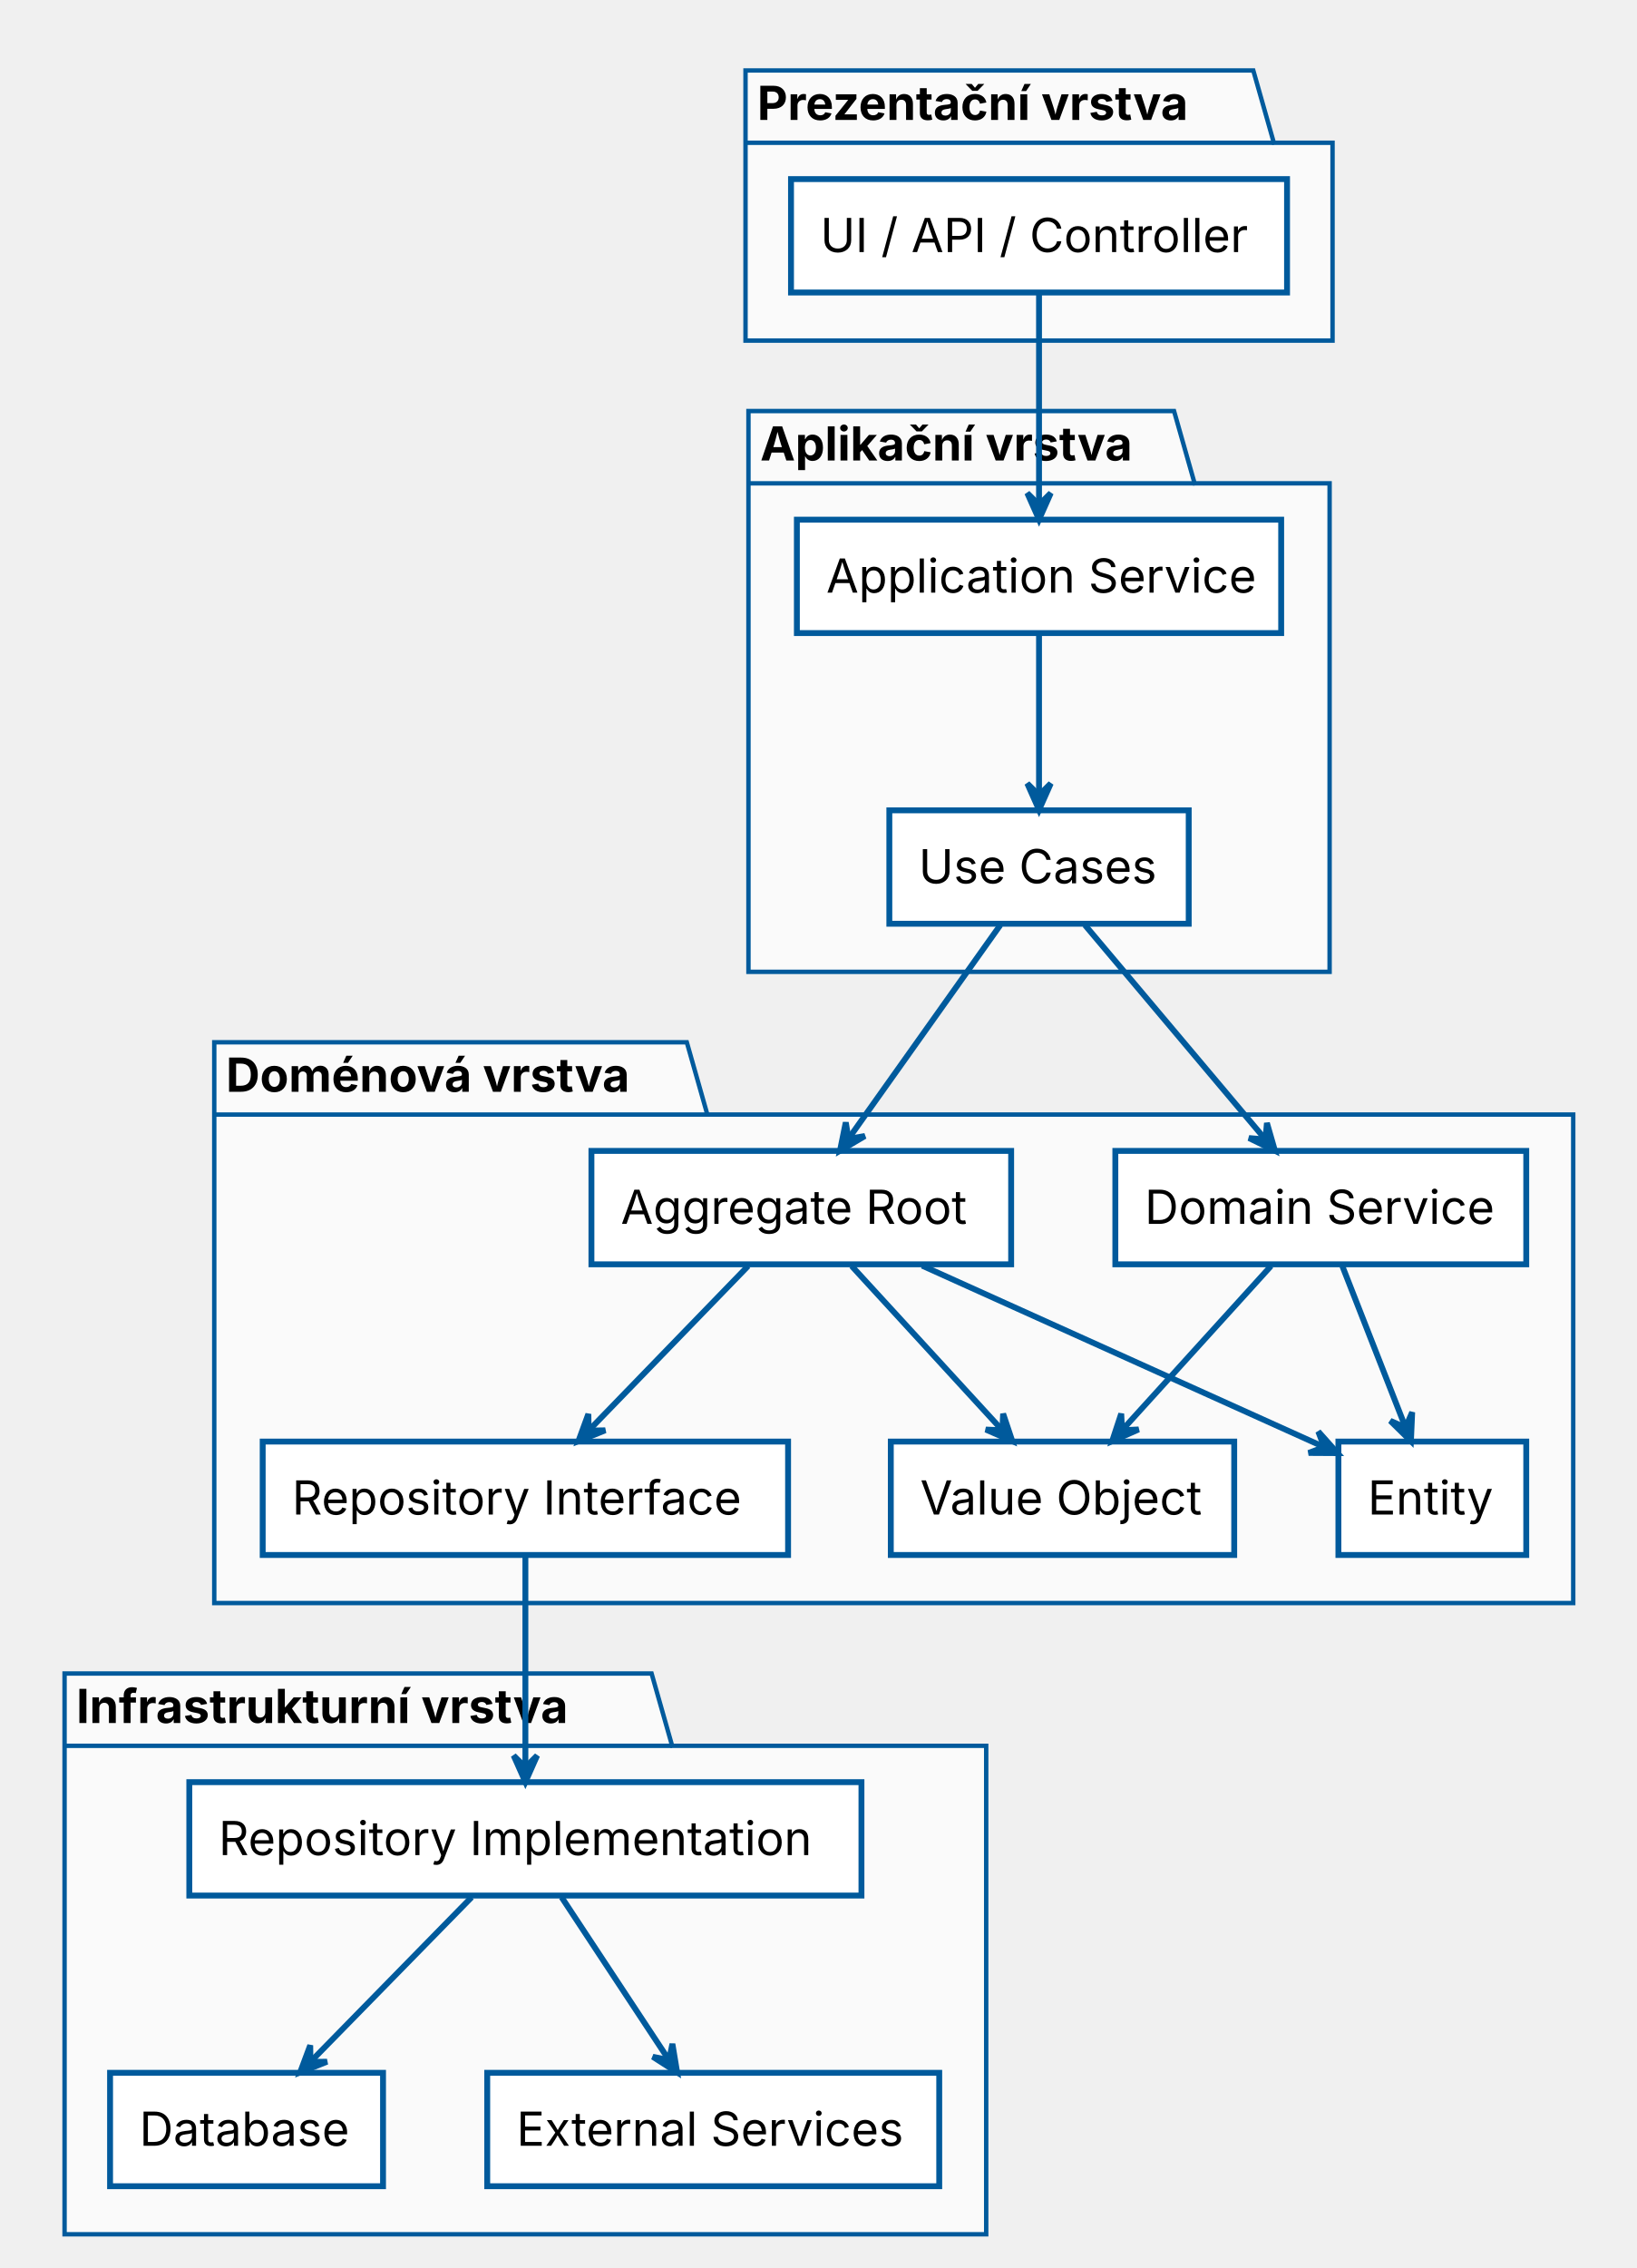
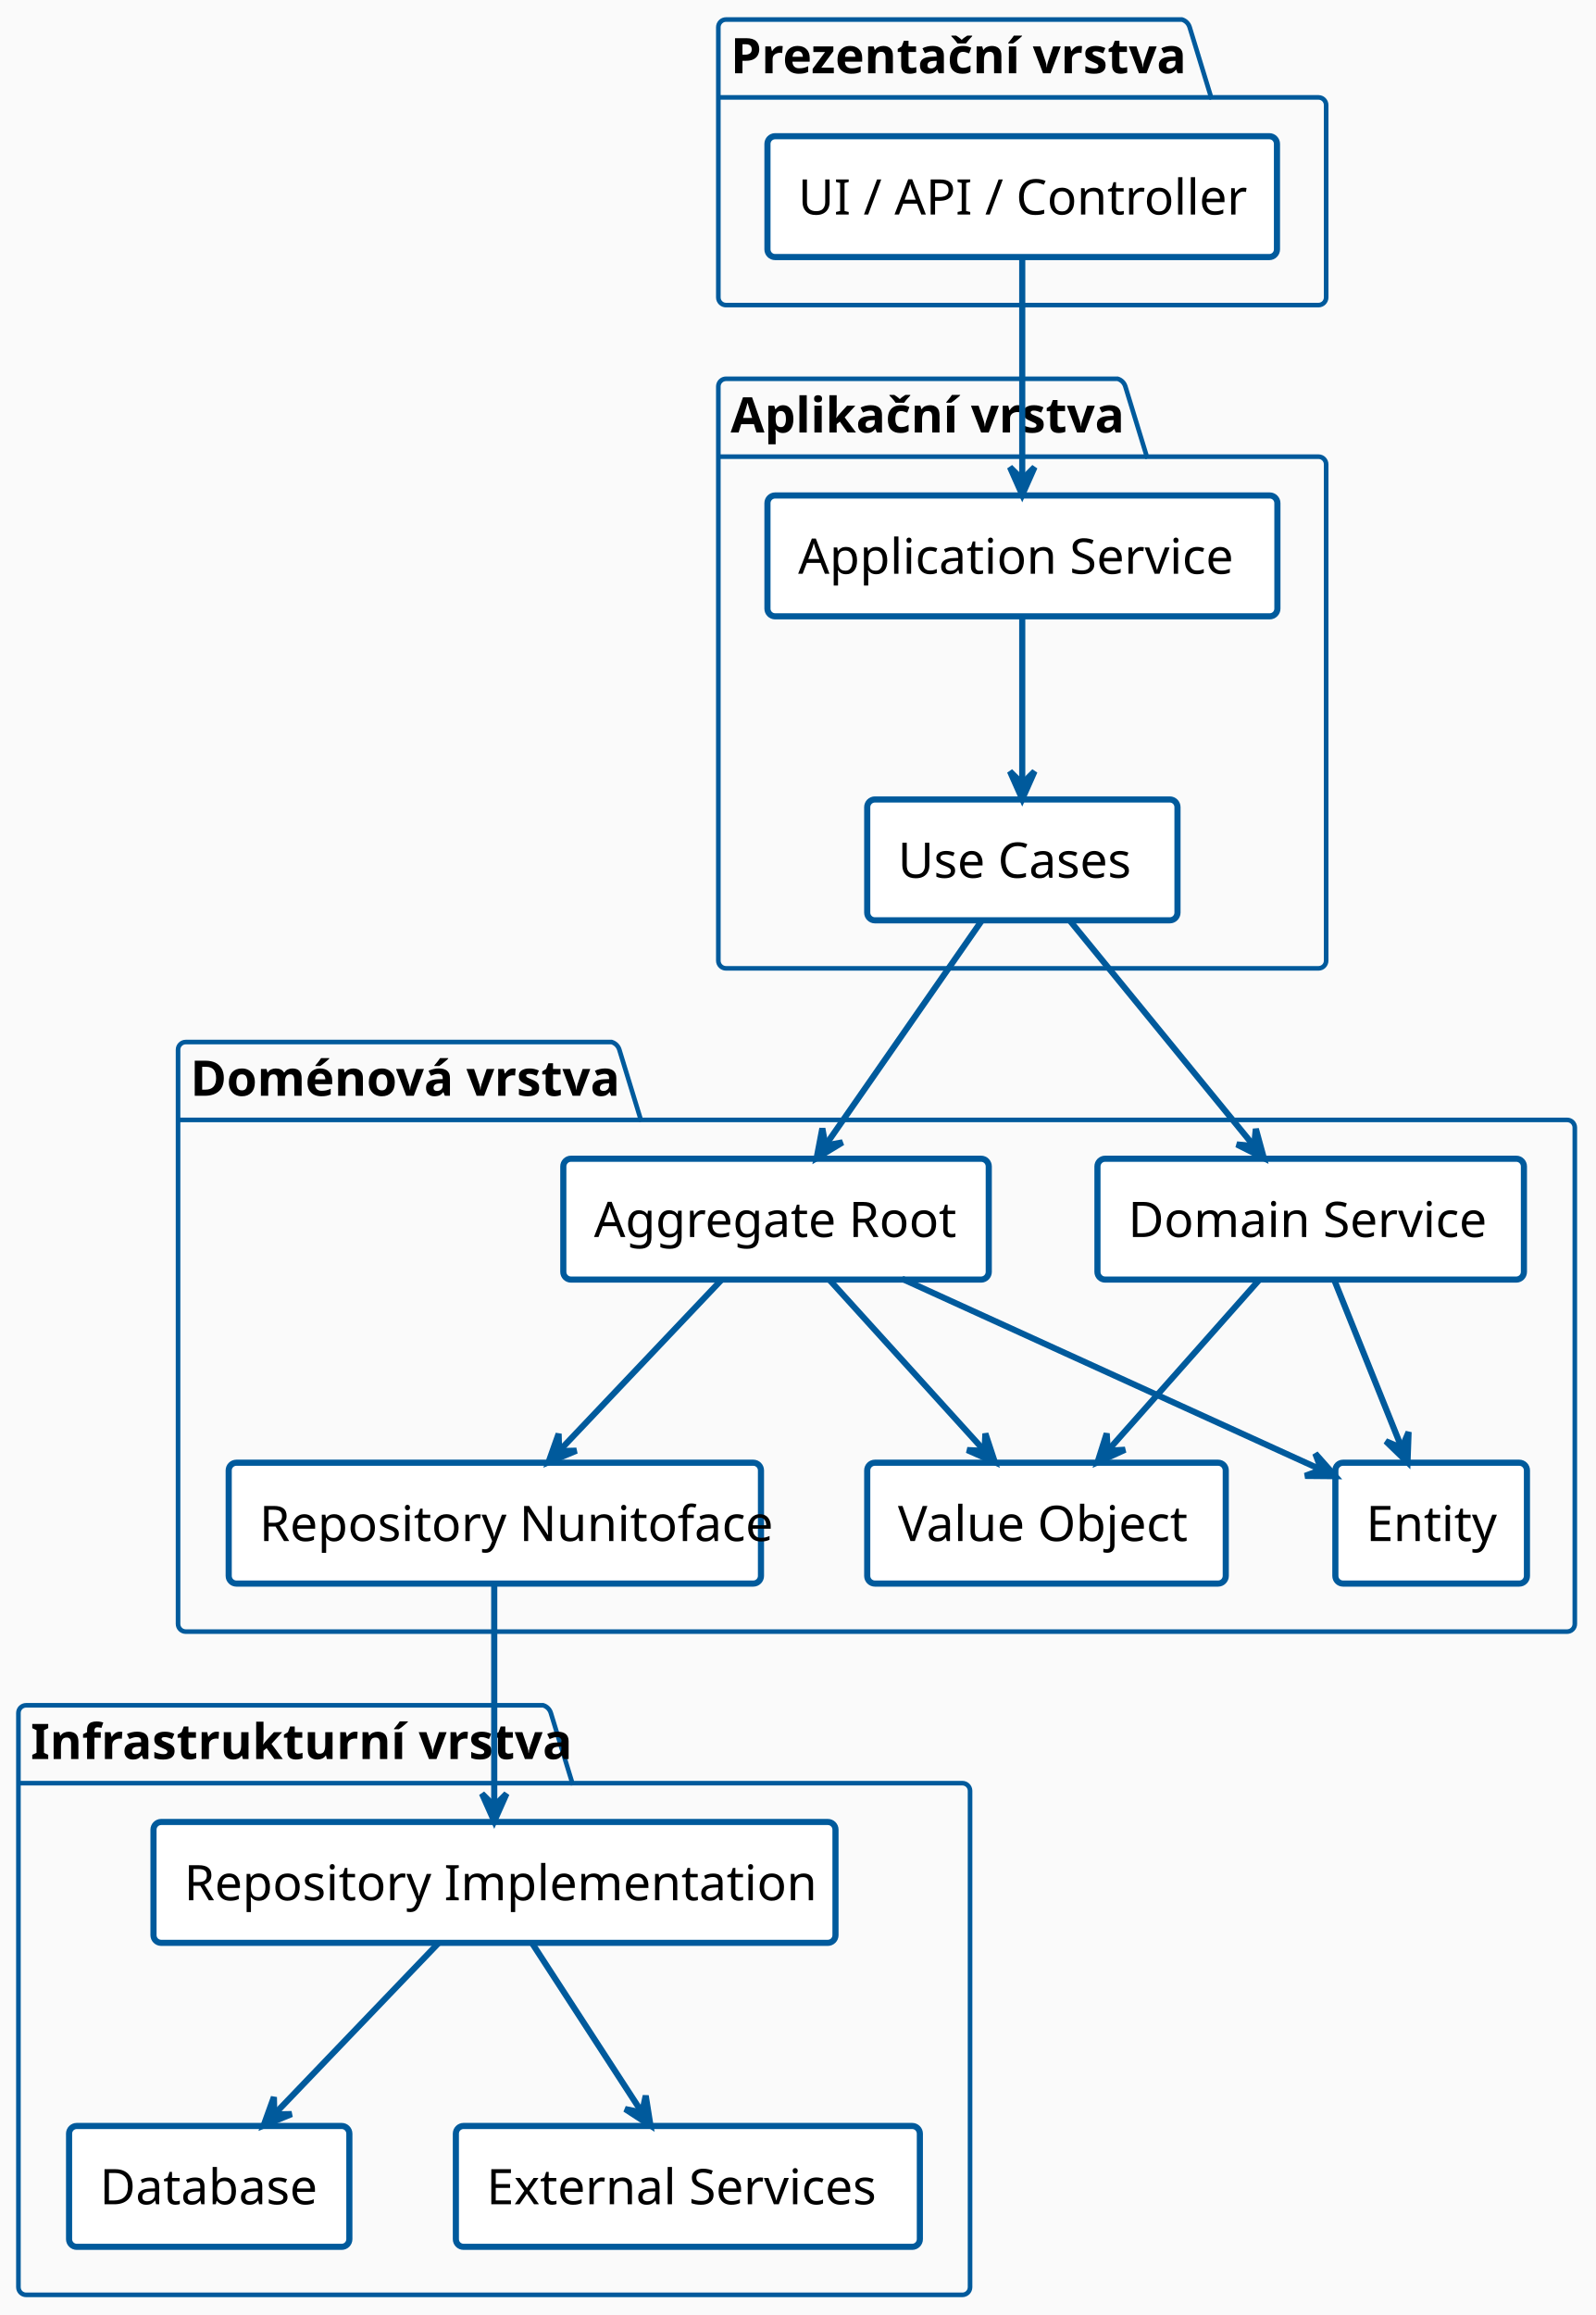
- <svg xmlns="http://www.w3.org/2000/svg" contentScriptType="application/ecmascript" contentStyleType="text/css" height="1207.812px" preserveAspectRatio="none" style="width:871px;height:1207px;background:#FAFAFA;" version="1.1" viewBox="0 0 871 1207" width="871.875px" zoomAndPan="magnify">
+ <svg xmlns="http://www.w3.org/2000/svg" contentStyleType="text/css" data-diagram-type="CLASS" height="1178.125px" preserveAspectRatio="none" style="width:812px;height:1178px;background:#FAFAFA;" version="1.1" viewBox="0 0 812 1178" width="812.5px" zoomAndPan="magnify">
  <defs />
  <g>
-     <polygon fill="#FAFAFA" points="396.875,37.5,667.188,37.5,678.125,75.977,709.375,75.977,709.375,181.25,396.875,181.25,396.875,37.5" style="stroke: #005A9C; stroke-width: 2.344;" />
-     <line style="stroke: #005A9C; stroke-width: 2.344;" x1="396.875" x2="678.125" y1="75.977" y2="75.977" />
-     <text fill="#000000" font-family="Inter" font-size="25" font-weight="bold" lengthAdjust="spacingAndGlyphs" textLength="260.938" x="403.125" y="63.831">Prezentační vrstva</text>
-     <polygon fill="#FAFAFA" points="398.438,218.75,625,218.75,635.938,257.227,707.812,257.227,707.812,517.188,398.438,517.188,398.438,218.75" style="stroke: #005A9C; stroke-width: 2.344;" />
-     <line style="stroke: #005A9C; stroke-width: 2.344;" x1="398.438" x2="635.938" y1="257.227" y2="257.227" />
-     <text fill="#000000" font-family="Inter" font-size="25" font-weight="bold" lengthAdjust="spacingAndGlyphs" textLength="217.188" x="404.688" y="245.081">Aplikační vrstva</text>
-     <polygon fill="#FAFAFA" points="114.062,554.688,365.625,554.688,376.562,593.164,837.5,593.164,837.5,853.125,114.062,853.125,114.062,554.688" style="stroke: #005A9C; stroke-width: 2.344;" />
-     <line style="stroke: #005A9C; stroke-width: 2.344;" x1="114.062" x2="376.562" y1="593.164" y2="593.164" />
-     <text fill="#000000" font-family="Inter" font-size="25" font-weight="bold" lengthAdjust="spacingAndGlyphs" textLength="242.188" x="120.312" y="581.018">Doménová vrstva</text>
-     <polygon fill="#FAFAFA" points="34.375,890.625,346.875,890.625,357.812,929.102,525,929.102,525,1189.062,34.375,1189.062,34.375,890.625" style="stroke: #005A9C; stroke-width: 2.344;" />
-     <line style="stroke: #005A9C; stroke-width: 2.344;" x1="34.375" x2="357.812" y1="929.102" y2="929.102" />
-     <text fill="#000000" font-family="Inter" font-size="25" font-weight="bold" lengthAdjust="spacingAndGlyphs" textLength="303.125" x="40.625" y="916.956">Infrastrukturní vrstva</text>
-     <rect fill="#FFFFFF" height="60.352" style="stroke: #005A9C; stroke-width: 3.125;" width="264.062" x="421.094" y="95.312" />
-     <text fill="#000000" font-family="Inter" font-size="25" lengthAdjust="spacingAndGlyphs" textLength="232.812" x="436.719" y="134.143">UI / API / Controller</text>
-     <rect fill="#FFFFFF" height="60.352" style="stroke: #005A9C; stroke-width: 3.125;" width="257.812" x="424.219" y="276.562" />
-     <text fill="#000000" font-family="Inter" font-size="25" lengthAdjust="spacingAndGlyphs" textLength="226.562" x="439.844" y="315.393">Application Service</text>
-     <rect fill="#FFFFFF" height="60.352" style="stroke: #005A9C; stroke-width: 3.125;" width="159.375" x="473.438" y="431.25" />
-     <text fill="#000000" font-family="Inter" font-size="25" lengthAdjust="spacingAndGlyphs" textLength="128.125" x="489.062" y="470.081">Use Cases</text>
-     <rect fill="#FFFFFF" height="60.352" style="stroke: #005A9C; stroke-width: 3.125;" width="218.75" x="593.75" y="612.5" />
-     <text fill="#000000" font-family="Inter" font-size="25" lengthAdjust="spacingAndGlyphs" textLength="187.5" x="609.375" y="651.331">Domain Service</text>
-     <rect fill="#FFFFFF" height="60.352" style="stroke: #005A9C; stroke-width: 3.125;" width="100" x="712.5" y="767.188" />
-     <text fill="#000000" font-family="Inter" font-size="25" lengthAdjust="spacingAndGlyphs" textLength="68.75" x="728.125" y="806.018">Entity</text>
-     <rect fill="#FFFFFF" height="60.352" style="stroke: #005A9C; stroke-width: 3.125;" width="182.812" x="474.219" y="767.188" />
-     <text fill="#000000" font-family="Inter" font-size="25" lengthAdjust="spacingAndGlyphs" textLength="151.562" x="489.844" y="806.018">Value Object</text>
-     <rect fill="#FFFFFF" height="60.352" style="stroke: #005A9C; stroke-width: 3.125;" width="223.438" x="314.844" y="612.5" />
-     <text fill="#000000" font-family="Inter" font-size="25" lengthAdjust="spacingAndGlyphs" textLength="192.188" x="330.469" y="651.331">Aggregate Root</text>
-     <rect fill="#FFFFFF" height="60.352" style="stroke: #005A9C; stroke-width: 3.125;" width="279.688" x="139.844" y="767.188" />
-     <text fill="#000000" font-family="Inter" font-size="25" lengthAdjust="spacingAndGlyphs" textLength="248.438" x="155.469" y="806.018">Repository Interface</text>
-     <rect fill="#FFFFFF" height="60.352" style="stroke: #005A9C; stroke-width: 3.125;" width="357.812" x="100.781" y="948.438" />
-     <text fill="#000000" font-family="Inter" font-size="25" lengthAdjust="spacingAndGlyphs" textLength="326.562" x="116.406" y="987.268">Repository Implementation</text>
-     <rect fill="#FFFFFF" height="60.352" style="stroke: #005A9C; stroke-width: 3.125;" width="145.312" x="58.594" y="1103.125" />
-     <text fill="#000000" font-family="Inter" font-size="25" lengthAdjust="spacingAndGlyphs" textLength="114.062" x="74.219" y="1141.956">Database</text>
-     <rect fill="#FFFFFF" height="60.352" style="stroke: #005A9C; stroke-width: 3.125;" width="240.625" x="259.375" y="1103.125" />
-     <text fill="#000000" font-family="Inter" font-size="25" lengthAdjust="spacingAndGlyphs" textLength="209.375" x="275" y="1141.956">External Services</text>
-     <path d="M553.125,156.359 C553.125,186.891 553.125,235.062 553.125,268.344 " fill="none" id="UI-&gt;Application" style="stroke: #005A9C; stroke-width: 3.125;" />
-     <polygon fill="#005A9C" points="553.125,276.469,559.375,262.406,553.125,268.656,546.875,262.406,553.125,276.469" style="stroke: #005A9C; stroke-width: 3.125;" />
-     <path d="M553.125,337.812 C553.125,362.141 553.125,396.906 553.125,423.172 " fill="none" id="Application-&gt;UseCase" style="stroke: #005A9C; stroke-width: 3.125;" />
-     <polygon fill="#005A9C" points="553.125,431.016,559.375,416.953,553.125,423.203,546.875,416.953,553.125,431.016" style="stroke: #005A9C; stroke-width: 3.125;" />
-     <path d="M577.562,492.297 C603.812,523.484 645.562,573.047 673.625,606.375 " fill="none" id="UseCase-&gt;DomainService" style="stroke: #005A9C; stroke-width: 3.125;" />
-     <polygon fill="#005A9C" points="678.703,612.406,674.448,597.617,673.68,606.423,664.874,605.655,678.703,612.406" style="stroke: #005A9C; stroke-width: 3.125;" />
-     <path d="M532.516,492.297 C510.438,523.344 475.422,572.641 451.75,605.953 " fill="none" id="UseCase-&gt;AR" style="stroke: #005A9C; stroke-width: 3.125;" />
-     <polygon fill="#005A9C" points="447.172,612.406,460.421,604.578,451.704,606.043,450.24,597.326,447.172,612.406" style="stroke: #005A9C; stroke-width: 3.125;" />
-     <path d="M714.578,673.75 C724.094,698.078 737.719,732.844 748.016,759.109 " fill="none" id="DomainService-&gt;Entity" style="stroke: #005A9C; stroke-width: 3.125;" />
-     <polygon fill="#005A9C" points="751.094,766.953,751.772,751.579,748.239,759.681,740.137,756.148,751.094,766.953" style="stroke: #005A9C; stroke-width: 3.125;" />
-     <path d="M676.609,673.75 C653.984,698.703 621.359,734.656 597.344,761.125 " fill="none" id="DomainService-&gt;VO" style="stroke: #005A9C; stroke-width: 3.125;" />
-     <polygon fill="#005A9C" points="592.062,766.953,606.141,760.738,597.312,761.167,596.883,752.339,592.062,766.953" style="stroke: #005A9C; stroke-width: 3.125;" />
-     <path d="M490.938,673.578 C552.562,701.375 644.719,742.953 704.219,769.797 " fill="none" id="AR-&gt;Entity" style="stroke: #005A9C; stroke-width: 3.125;" />
-     <polygon fill="#005A9C" points="712.031,773.328,701.786,761.846,704.911,770.114,696.643,773.239,712.031,773.328" style="stroke: #005A9C; stroke-width: 3.125;" />
-     <path d="M453.375,673.75 C476.266,698.703 509.25,734.656 533.547,761.125 " fill="none" id="AR-&gt;VO" style="stroke: #005A9C; stroke-width: 3.125;" />
-     <polygon fill="#005A9C" points="538.891,766.953,534.011,752.359,533.618,761.188,524.788,760.795,538.891,766.953" style="stroke: #005A9C; stroke-width: 3.125;" />
-     <path d="M398.25,673.75 C374.062,698.703 339.234,734.656 313.578,761.125 " fill="none" id="AR-&gt;Repository" style="stroke: #005A9C; stroke-width: 3.125;" />
-     <polygon fill="#005A9C" points="307.922,766.953,322.194,761.197,313.356,761.34,313.213,752.503,307.922,766.953" style="stroke: #005A9C; stroke-width: 3.125;" />
-     <path d="M279.688,828.234 C279.688,858.766 279.688,906.938 279.688,940.219 " fill="none" id="Repository-&gt;RepoImpl" style="stroke: #005A9C; stroke-width: 3.125;" />
-     <polygon fill="#005A9C" points="279.688,948.344,285.938,934.281,279.688,940.531,273.438,934.281,279.688,948.344" style="stroke: #005A9C; stroke-width: 3.125;" />
-     <path d="M251.062,1009.688 C226.625,1034.641 191.422,1070.594 165.5,1097.062 " fill="none" id="RepoImpl-&gt;DB" style="stroke: #005A9C; stroke-width: 3.125;" />
-     <polygon fill="#005A9C" points="159.781,1102.891,174.088,1097.222,165.249,1097.311,165.16,1088.473,159.781,1102.891" style="stroke: #005A9C; stroke-width: 3.125;" />
-     <path d="M298.969,1009.688 C315.156,1034.219 338.359,1069.391 355.734,1095.719 " fill="none" id="RepoImpl-&gt;External" style="stroke: #005A9C; stroke-width: 3.125;" />
-     <polygon fill="#005A9C" points="360.469,1102.891,357.953,1087.709,356.171,1096.366,347.514,1094.585,360.469,1102.891" style="stroke: #005A9C; stroke-width: 3.125;" />
+     <rect fill="#FAFAFA" height="1178.125" style="stroke:none;stroke-width:1.562;" width="812.5" x="0" y="0" />
+     <g class="cluster" data-entity="Prezentační vrstva" data-source-line="61" data-uid="ent0002" id="cluster_Prezentační vrstva">
+       <path d="M369.531,9.937 L601.611,9.937 A5.859,5.859 0 0 1 605.518,13.843 L616.455,49.56 L671.094,49.56 A3.906,3.906 0 0 1 675,53.467 L675,151.343 A3.906,3.906 0 0 1 671.094,155.249 L369.531,155.249 A3.906,3.906 0 0 1 365.625,151.343 L365.625,13.843 A3.906,3.906 0 0 1 369.531,9.937" fill="#FAFAFA" style="stroke:#005A9C;stroke-width:2.344;" />
+       <line style="stroke:#005A9C;stroke-width:2.344;" x1="365.625" x2="616.455" y1="49.56" y2="49.56" />
+       <text fill="#000000" font-family="Nunito" font-size="25" font-weight="bold" lengthAdjust="spacing" textLength="230.518" x="371.875" y="37.28">Prezentační vrstva</text>
+     </g>
+     <g class="cluster" data-entity="Aplikační vrstva" data-source-line="67" data-uid="ent0004" id="cluster_Aplikační vrstva">
+       <path d="M369.531,192.749 L568.884,192.749 A5.859,5.859 0 0 1 572.79,196.655 L583.728,232.373 L671.094,232.373 A3.906,3.906 0 0 1 675,236.279 L675,488.843 A3.906,3.906 0 0 1 671.094,492.749 L369.531,492.749 A3.906,3.906 0 0 1 365.625,488.843 L365.625,196.655 A3.906,3.906 0 0 1 369.531,192.749" fill="#FAFAFA" style="stroke:#005A9C;stroke-width:2.344;" />
+       <line style="stroke:#005A9C;stroke-width:2.344;" x1="365.625" x2="583.728" y1="232.373" y2="232.373" />
+       <text fill="#000000" font-family="Nunito" font-size="25" font-weight="bold" lengthAdjust="spacing" textLength="197.791" x="371.875" y="220.093">Aplikační vrstva</text>
+     </g>
+     <g class="cluster" data-entity="Doménová vrstva" data-source-line="76" data-uid="ent0007" id="cluster_Doménová vrstva">
+       <path d="M94.531,530.249 L311.34,530.249 A5.859,5.859 0 0 1 315.247,534.155 L326.184,569.873 L797.656,569.873 A3.906,3.906 0 0 1 801.562,573.779 L801.562,826.343 A3.906,3.906 0 0 1 797.656,830.249 L94.531,830.249 A3.906,3.906 0 0 1 90.625,826.343 L90.625,534.155 A3.906,3.906 0 0 1 94.531,530.249" fill="#FAFAFA" style="stroke:#005A9C;stroke-width:2.344;" />
+       <line style="stroke:#005A9C;stroke-width:2.344;" x1="90.625" x2="326.184" y1="569.873" y2="569.873" />
+       <text fill="#000000" font-family="Nunito" font-size="25" font-weight="bold" lengthAdjust="spacing" textLength="215.247" x="96.875" y="557.593">Doménová vrstva</text>
+     </g>
+     <g class="cluster" data-entity="Infrastrukturní vrstva" data-source-line="94" data-uid="ent0013" id="cluster_Infrastrukturní vrstva">
+       <path d="M13.281,867.749 L276.465,867.749 A5.859,5.859 0 0 1 280.371,871.655 L291.309,907.373 L489.844,907.373 A3.906,3.906 0 0 1 493.75,911.279 L493.75,1163.843 A3.906,3.906 0 0 1 489.844,1167.749 L13.281,1167.749 A3.906,3.906 0 0 1 9.375,1163.843 L9.375,871.655 A3.906,3.906 0 0 1 13.281,867.749" fill="#FAFAFA" style="stroke:#005A9C;stroke-width:2.344;" />
+       <line style="stroke:#005A9C;stroke-width:2.344;" x1="9.375" x2="291.309" y1="907.373" y2="907.373" />
+       <text fill="#000000" font-family="Nunito" font-size="25" font-weight="bold" lengthAdjust="spacing" textLength="261.621" x="15.625" y="895.093">Infrastrukturní vrstva</text>
+     </g>
+     <g class="entity" data-entity="UI" data-source-line="63" data-uid="ent0003" id="entity_UI">
+       <rect fill="#FFFFFF" height="61.499" rx="3.906" ry="3.906" style="stroke:#005A9C;stroke-width:3.125;" width="259.338" x="390.625" y="69.311" />
+       <text fill="#000000" font-family="Nunito" font-size="25" lengthAdjust="spacing" textLength="228.088" x="406.25" y="109.155">UI / API / Controller</text>
+     </g>
+     <g class="entity" data-entity="Application" data-source-line="69" data-uid="ent0005" id="entity_Application">
+       <rect fill="#FFFFFF" height="61.499" rx="3.906" ry="3.906" style="stroke:#005A9C;stroke-width:3.125;" width="259.558" x="390.625" y="252.124" />
+       <text fill="#000000" font-family="Nunito" font-size="25" lengthAdjust="spacing" textLength="228.308" x="406.25" y="291.968">Application Service</text>
+     </g>
+     <g class="entity" data-entity="UseCase" data-source-line="72" data-uid="ent0006" id="entity_UseCase">
+       <rect fill="#FFFFFF" height="61.499" rx="3.906" ry="3.906" style="stroke:#005A9C;stroke-width:3.125;" width="157.922" x="441.406" y="406.812" />
+       <text fill="#000000" font-family="Nunito" font-size="25" lengthAdjust="spacing" textLength="126.672" x="457.031" y="446.655">Use Cases</text>
+     </g>
+     <g class="entity" data-entity="DomainService" data-source-line="78" data-uid="ent0008" id="entity_DomainService">
+       <rect fill="#FFFFFF" height="61.499" rx="3.906" ry="3.906" style="stroke:#005A9C;stroke-width:3.125;" width="217.065" x="558.594" y="589.624" />
+       <text fill="#000000" font-family="Nunito" font-size="25" lengthAdjust="spacing" textLength="185.815" x="574.219" y="629.468">Domain Service</text>
+     </g>
+     <g class="entity" data-entity="Entity" data-source-line="81" data-uid="ent0009" id="entity_Entity">
+       <rect fill="#FFFFFF" height="61.499" rx="3.906" ry="3.906" style="stroke:#005A9C;stroke-width:3.125;" width="97.51" x="679.688" y="744.312" />
+       <text fill="#000000" font-family="Nunito" font-size="25" lengthAdjust="spacing" textLength="66.26" x="695.312" y="784.155">Entity</text>
+     </g>
+     <g class="entity" data-entity="VO" data-source-line="84" data-uid="ent0010" id="entity_VO">
+       <rect fill="#FFFFFF" height="61.499" rx="3.906" ry="3.906" style="stroke:#005A9C;stroke-width:3.125;" width="182.495" x="441.406" y="744.312" />
+       <text fill="#000000" font-family="Nunito" font-size="25" lengthAdjust="spacing" textLength="151.245" x="457.031" y="784.155">Value Object</text>
+     </g>
+     <g class="entity" data-entity="AR" data-source-line="87" data-uid="ent0011" id="entity_AR">
+       <rect fill="#FFFFFF" height="61.499" rx="3.906" ry="3.906" style="stroke:#005A9C;stroke-width:3.125;" width="216.553" x="286.719" y="589.624" />
+       <text fill="#000000" font-family="Nunito" font-size="25" lengthAdjust="spacing" textLength="185.303" x="302.344" y="629.468">Aggregate Root</text>
+     </g>
+     <g class="entity" data-entity="Repository" data-source-line="90" data-uid="ent0012" id="entity_Repository">
+       <rect fill="#FFFFFF" height="61.499" rx="3.906" ry="3.906" style="stroke:#005A9C;stroke-width:3.125;" width="270.923" x="116.406" y="744.312" />
+       <text fill="#000000" font-family="Nunito" font-size="25" lengthAdjust="spacing" textLength="239.673" x="132.031" y="784.155">Repository Nunitoface</text>
+     </g>
+     <g class="entity" data-entity="RepoImpl" data-source-line="96" data-uid="ent0014" id="entity_RepoImpl">
+       <rect fill="#FFFFFF" height="61.499" rx="3.906" ry="3.906" style="stroke:#005A9C;stroke-width:3.125;" width="347.131" x="78.125" y="927.124" />
+       <text fill="#000000" font-family="Nunito" font-size="25" lengthAdjust="spacing" textLength="315.881" x="93.75" y="966.968">Repository Implementation</text>
+     </g>
+     <g class="entity" data-entity="DB" data-source-line="99" data-uid="ent0015" id="entity_DB">
+       <rect fill="#FFFFFF" height="61.499" rx="3.906" ry="3.906" style="stroke:#005A9C;stroke-width:3.125;" width="142.664" x="35.156" y="1081.812" />
+       <text fill="#000000" font-family="Nunito" font-size="25" lengthAdjust="spacing" textLength="111.414" x="50.781" y="1121.655">Database</text>
+     </g>
+     <g class="entity" data-entity="External" data-source-line="102" data-uid="ent0016" id="entity_External">
+       <rect fill="#FFFFFF" height="61.499" rx="3.906" ry="3.906" style="stroke:#005A9C;stroke-width:3.125;" width="236.169" x="232.031" y="1081.812" />
+       <text fill="#000000" font-family="Nunito" font-size="25" lengthAdjust="spacing" textLength="204.919" x="247.656" y="1121.655">External Services</text>
+     </g>
+     <g class="link" data-entity-1="UI" data-entity-2="Application" data-source-line="106" data-uid="lnk17" id="link_UI_Application">
+       <path codeLine="106" d="M520.312,130.608 C520.312,164.03 520.312,208.983 520.312,242.405" fill="none" id="UI-to-Application" style="stroke:#005A9C;stroke-width:3.125;" />
+       <polygon fill="#005A9C" points="520.312,251.78,526.562,237.718,520.312,243.968,514.062,237.718,520.312,251.78" style="stroke:#005A9C;stroke-width:3.125;" />
+     </g>
+     <g class="link" data-entity-1="Application" data-entity-2="UseCase" data-source-line="107" data-uid="lnk18" id="link_Application_UseCase">
+       <path codeLine="107" d="M520.312,313.374 C520.312,340.218 520.312,370.405 520.312,397.202" fill="none" id="Application-to-UseCase" style="stroke:#005A9C;stroke-width:3.125;" />
+       <polygon fill="#005A9C" points="520.312,406.577,526.562,392.515,520.312,398.765,514.062,392.515,520.312,406.577" style="stroke:#005A9C;stroke-width:3.125;" />
+     </g>
+     <g class="link" data-entity-1="UseCase" data-entity-2="DomainService" data-source-line="108" data-uid="lnk19" id="link_UseCase_DomainService">
+       <path codeLine="108" d="M544.234,468.108 C571.547,501.53 610.038,548.597 637.335,582.019" fill="none" id="UseCase-to-DomainService" style="stroke:#005A9C;stroke-width:3.125;" />
+       <polygon fill="#005A9C" points="643.266,589.28,639.211,574.435,638.324,583.229,629.529,582.342,643.266,589.28" style="stroke:#005A9C;stroke-width:3.125;" />
+     </g>
+     <g class="link" data-entity-1="UseCase" data-entity-2="AR" data-source-line="109" data-uid="lnk20" id="link_UseCase_AR">
+       <path codeLine="109" d="M499.953,468.108 C476.703,501.53 444.258,548.161 421.023,581.583" fill="none" id="UseCase-to-AR" style="stroke:#005A9C;stroke-width:3.125;" />
+       <polygon fill="#005A9C" points="415.672,589.28,428.831,581.301,420.131,582.865,418.567,574.166,415.672,589.28" style="stroke:#005A9C;stroke-width:3.125;" />
+     </g>
+     <g class="link" data-entity-1="DomainService" data-entity-2="Entity" data-source-line="110" data-uid="lnk21" id="link_DomainService_Entity">
+       <path codeLine="110" d="M678.938,650.874 C689.734,677.718 702.126,708.583 712.907,735.38" fill="none" id="DomainService-to-Entity" style="stroke:#005A9C;stroke-width:3.125;" />
+       <polygon fill="#005A9C" points="716.406,744.077,716.956,728.698,713.49,736.829,705.359,733.364,716.406,744.077" style="stroke:#005A9C;stroke-width:3.125;" />
+     </g>
+     <g class="link" data-entity-1="DomainService" data-entity-2="VO" data-source-line="111" data-uid="lnk22" id="link_DomainService_VO">
+       <path codeLine="111" d="M641.281,650.874 C617.484,677.718 588.627,710.266 564.861,737.063" fill="none" id="DomainService-to-VO" style="stroke:#005A9C;stroke-width:3.125;" />
+       <polygon fill="#005A9C" points="558.641,744.077,572.647,737.703,563.824,738.232,563.295,729.409,558.641,744.077" style="stroke:#005A9C;stroke-width:3.125;" />
+     </g>
+     <g class="link" data-entity-1="AR" data-entity-2="Entity" data-source-line="112" data-uid="lnk23" id="link_AR_Entity">
+       <path codeLine="112" d="M459.094,650.702 C523.453,680.015 612.89,720.738 671.14,747.269" fill="none" id="AR-to-Entity" style="stroke:#005A9C;stroke-width:3.125;" />
+       <polygon fill="#005A9C" points="679.672,751.155,669.465,739.639,672.562,747.917,664.284,751.014,679.672,751.155" style="stroke:#005A9C;stroke-width:3.125;" />
+     </g>
+     <g class="link" data-entity-1="AR" data-entity-2="VO" data-source-line="113" data-uid="lnk24" id="link_AR_VO">
+       <path codeLine="113" d="M421.828,650.874 C446.172,677.718 475.763,710.337 500.075,737.134" fill="none" id="AR-to-VO" style="stroke:#005A9C;stroke-width:3.125;" />
+       <polygon fill="#005A9C" points="506.375,744.077,501.555,729.463,501.125,738.291,492.297,737.862,506.375,744.077" style="stroke:#005A9C;stroke-width:3.125;" />
+     </g>
+     <g class="link" data-entity-1="AR" data-entity-2="Repository" data-source-line="114" data-uid="lnk25" id="link_AR_Repository">
+       <path codeLine="114" d="M367.594,650.874 C342.141,677.718 311.079,710.481 285.642,737.278" fill="none" id="AR-to-Repository" style="stroke:#005A9C;stroke-width:3.125;" />
+       <polygon fill="#005A9C" points="279.188,744.077,293.402,738.181,284.566,738.411,284.336,729.575,279.188,744.077" style="stroke:#005A9C;stroke-width:3.125;" />
+     </g>
+     <g class="link" data-entity-1="Repository" data-entity-2="RepoImpl" data-source-line="115" data-uid="lnk26" id="link_Repository_RepoImpl">
+       <path codeLine="115" d="M251.562,805.608 C251.562,839.03 251.562,883.983 251.562,917.405" fill="none" id="Repository-to-RepoImpl" style="stroke:#005A9C;stroke-width:3.125;" />
+       <polygon fill="#005A9C" points="251.562,926.78,257.812,912.718,251.562,918.968,245.312,912.718,251.562,926.78" style="stroke:#005A9C;stroke-width:3.125;" />
+     </g>
+     <g class="link" data-entity-1="RepoImpl" data-entity-2="DB" data-source-line="116" data-uid="lnk27" id="link_RepoImpl_DB">
+       <path codeLine="116" d="M223.547,988.374 C197.812,1015.218 166.38,1048.014 140.677,1074.811" fill="none" id="RepoImpl-to-DB" style="stroke:#005A9C;stroke-width:3.125;" />
+       <polygon fill="#005A9C" points="134.188,1081.577,148.432,1075.755,139.595,1075.939,139.411,1067.102,134.188,1081.577" style="stroke:#005A9C;stroke-width:3.125;" />
+     </g>
+     <g class="link" data-entity-1="RepoImpl" data-entity-2="External" data-source-line="117" data-uid="lnk28" id="link_RepoImpl_External">
+       <path codeLine="117" d="M270.547,988.374 C287.969,1015.218 308.565,1046.918 325.971,1073.715" fill="none" id="RepoImpl-to-External" style="stroke:#005A9C;stroke-width:3.125;" />
+       <polygon fill="#005A9C" points="331.078,1081.577,328.659,1066.38,326.822,1075.025,318.176,1073.189,331.078,1081.577" style="stroke:#005A9C;stroke-width:3.125;" />
+     </g>
  </g>
</svg>
